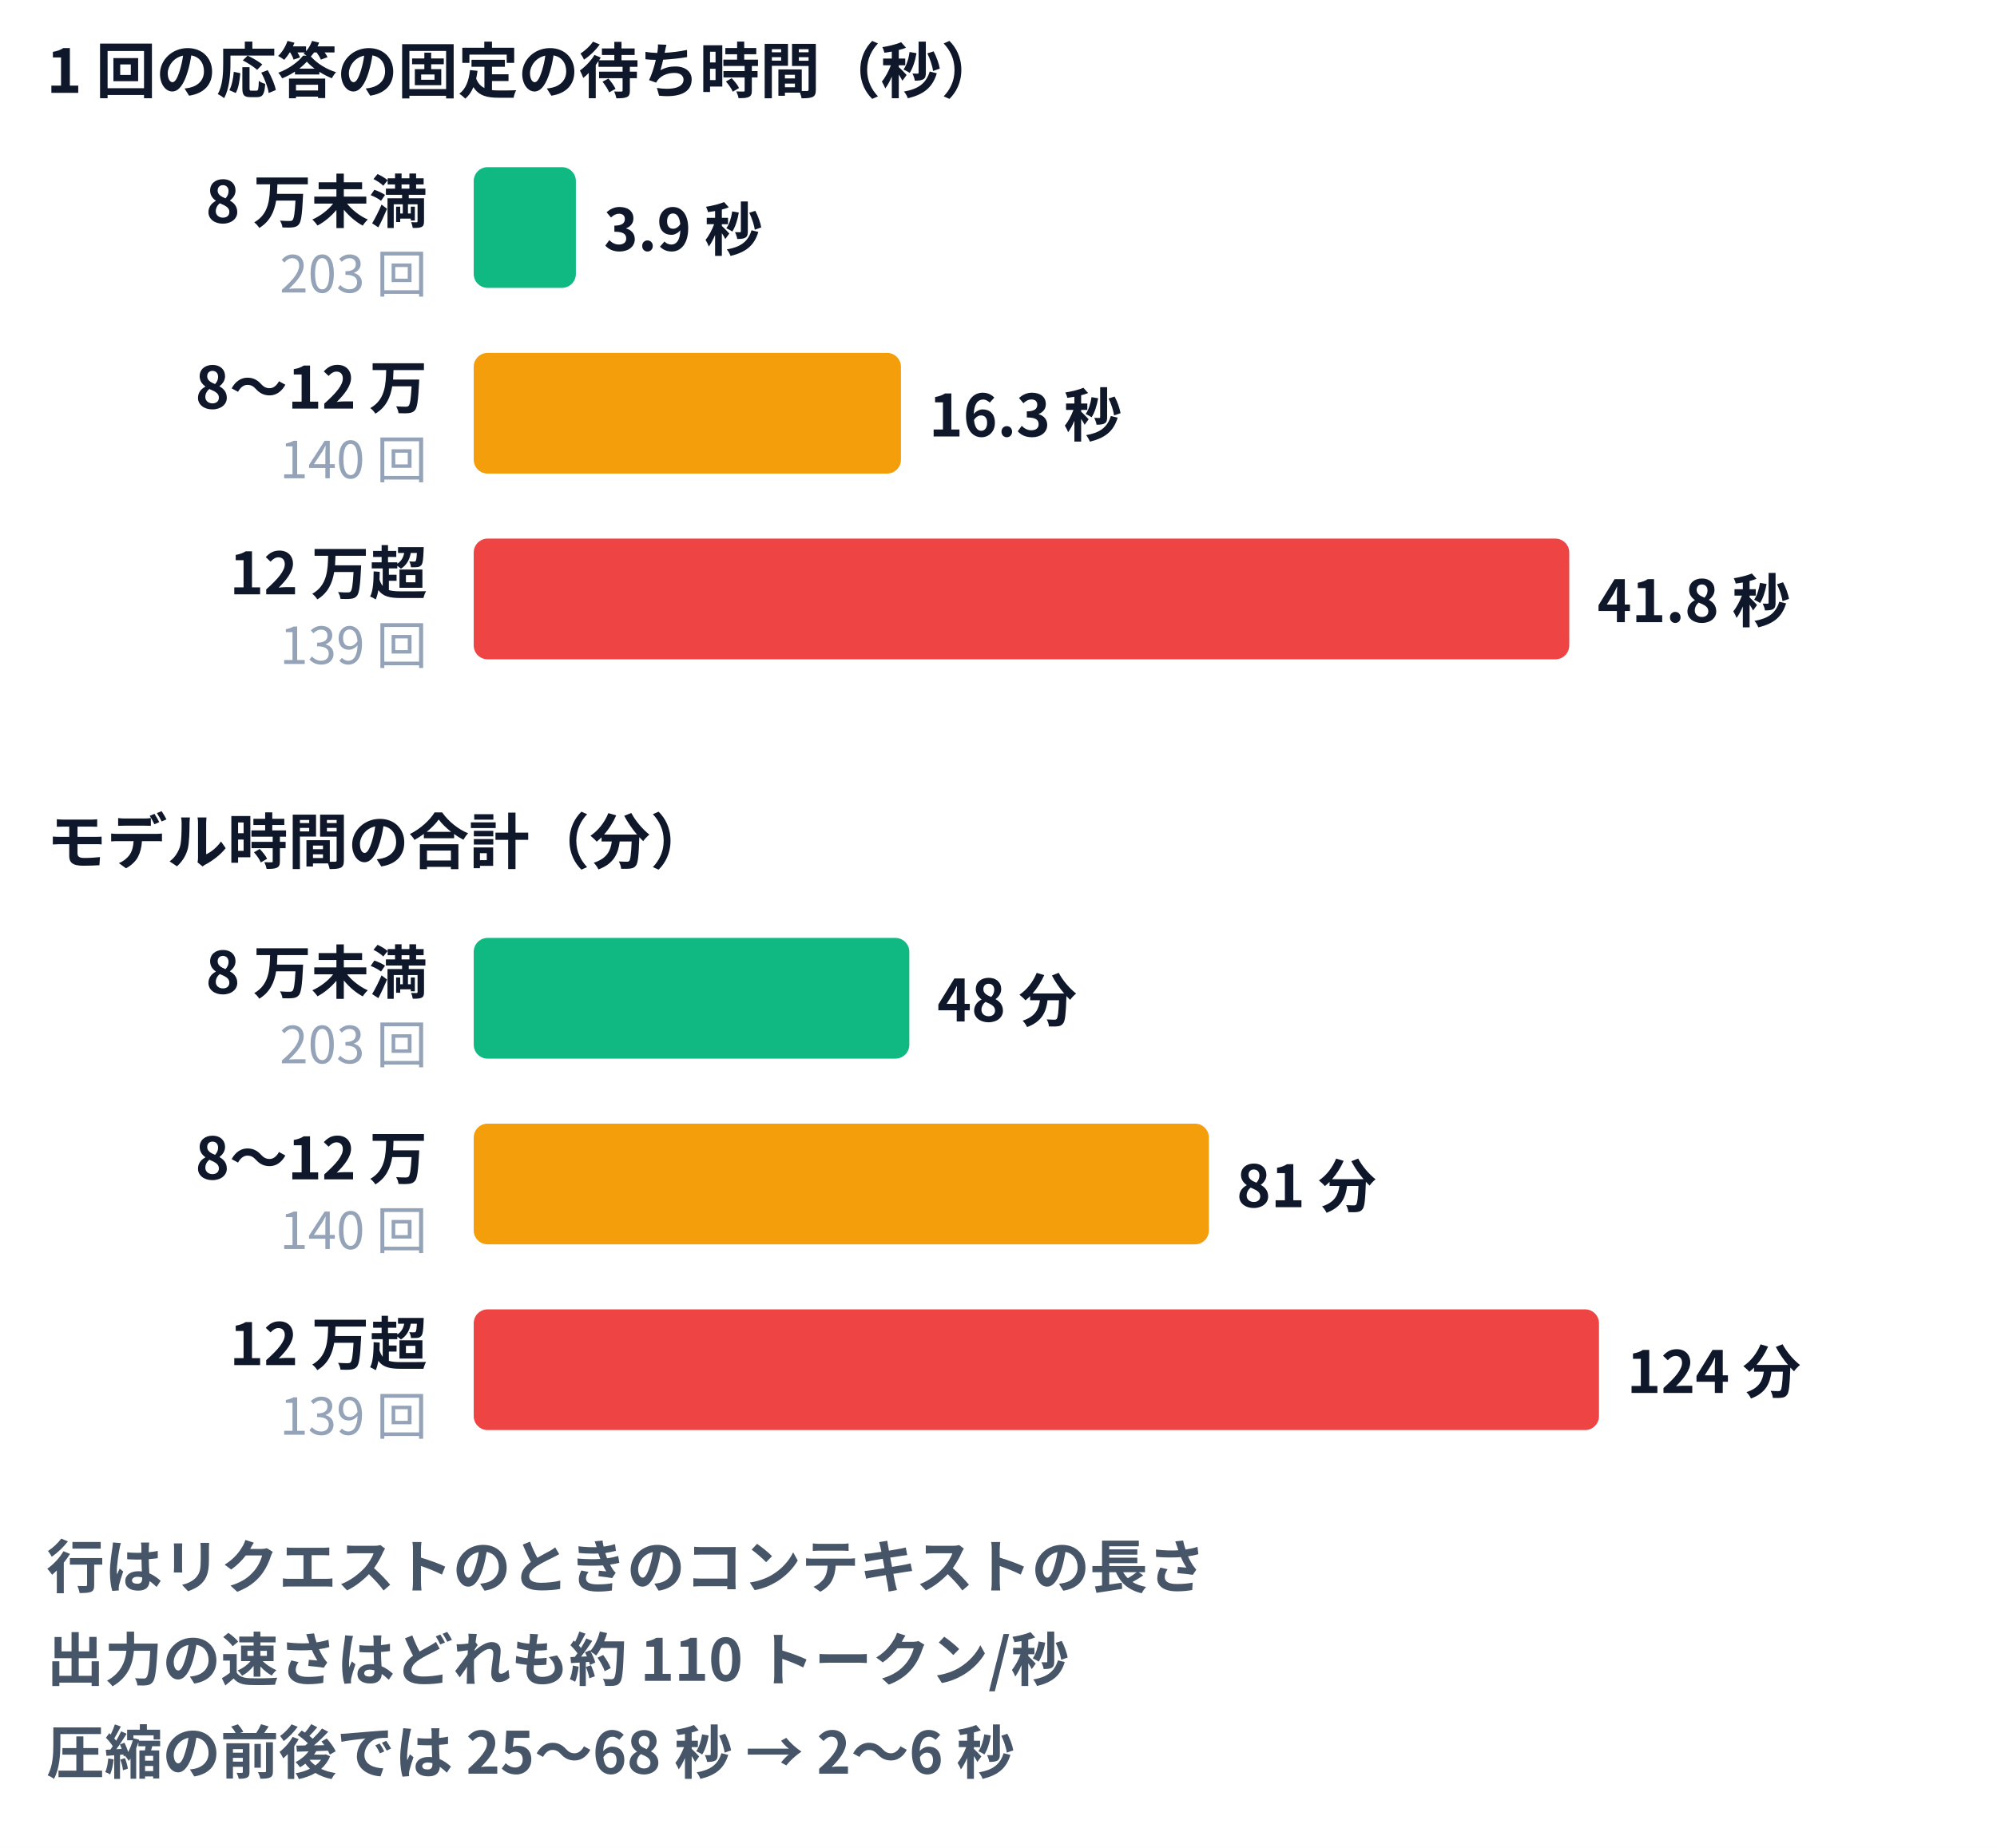
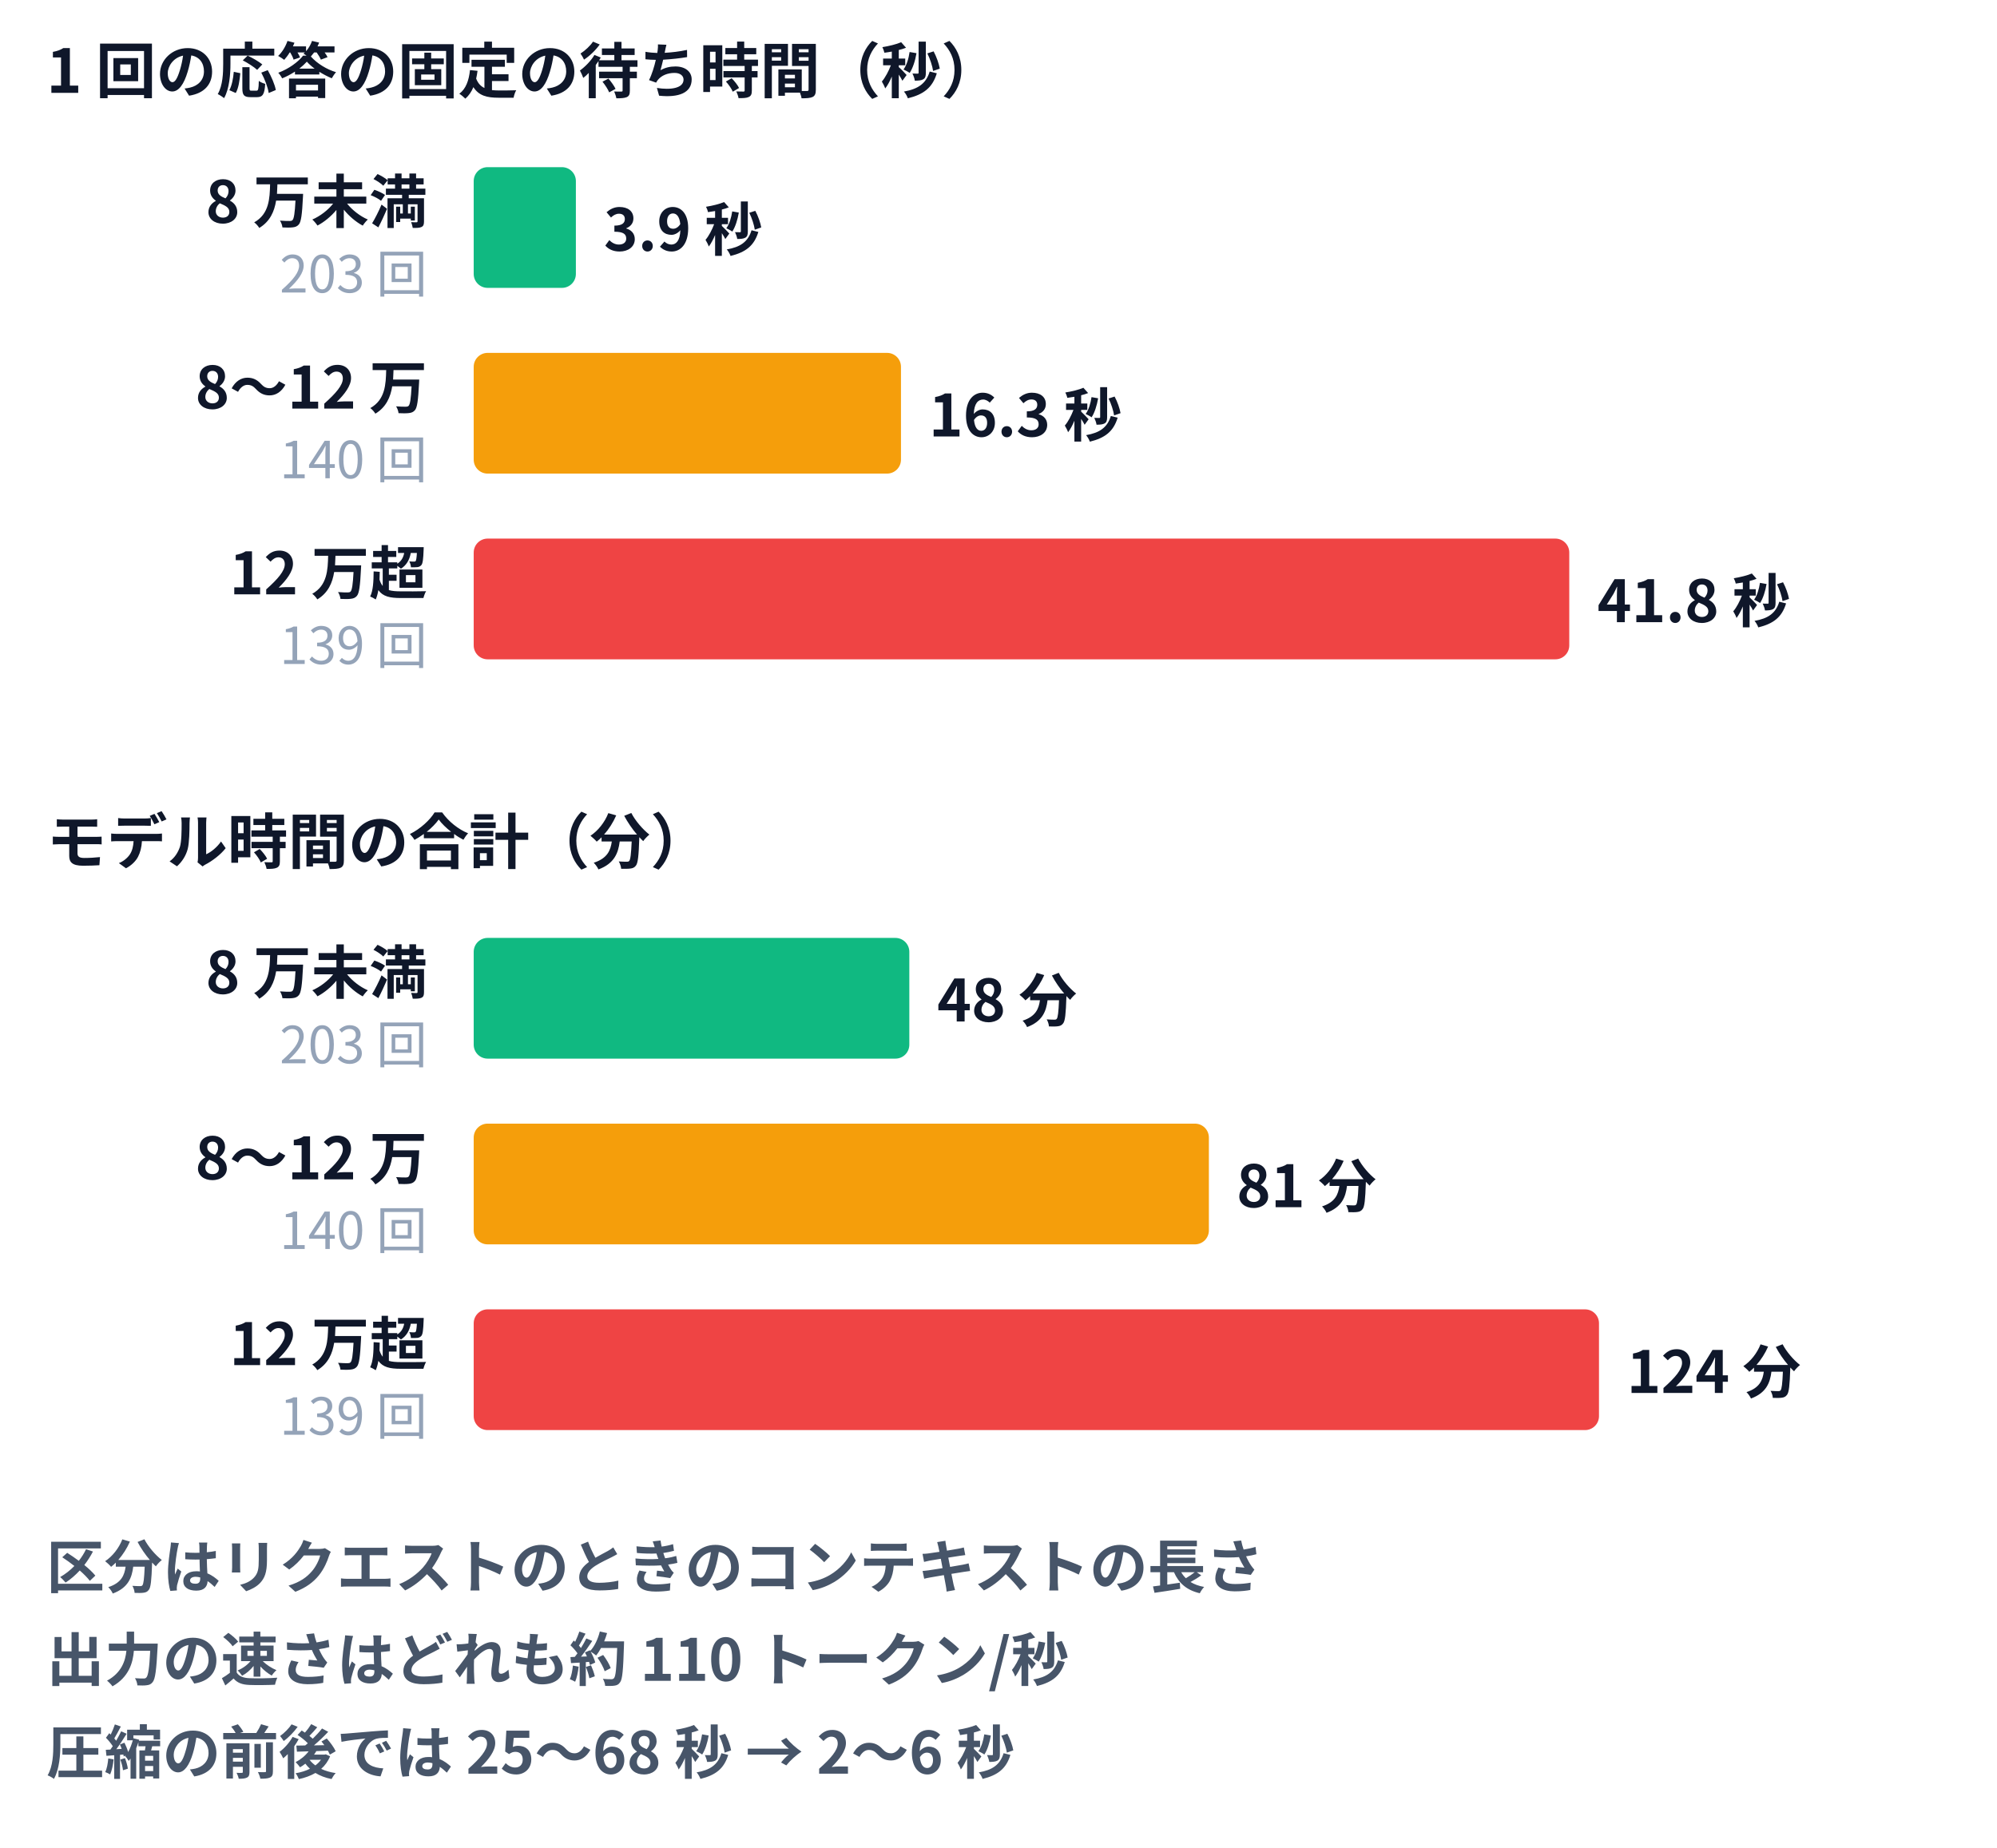
<svg xmlns="http://www.w3.org/2000/svg" viewBox="0 0 430 398" width="430" height="398" role="img" aria-labelledby="t d" lang="ja" font-family="'Noto Sans JP','Hiragino Sans','Hiragino Kaku Gothic ProN','Yu Gothic UI','Yu Gothic',Meiryo,'Noto Sans CJK JP',system-ui,-apple-system,'Segoe UI',sans-serif">
  <defs>
    <marker id="arrow-64748b" viewBox="0 0 10 10" refX="9" refY="5" markerWidth="8" markerHeight="8" orient="auto-start-reverse">
      <path d="M0 0 L10 5 L0 10 z" fill="#64748b" />
    </marker>
    <marker id="arrow-3b82f6" viewBox="0 0 10 10" refX="9" refY="5" markerWidth="8" markerHeight="8" orient="auto-start-reverse">
      <path d="M0 0 L10 5 L0 10 z" fill="#3b82f6" />
    </marker>
    <marker id="arrow-8b5cf6" viewBox="0 0 10 10" refX="9" refY="5" markerWidth="8" markerHeight="8" orient="auto-start-reverse">
      <path d="M0 0 L10 5 L0 10 z" fill="#8b5cf6" />
    </marker>
    <marker id="arrow-10b981" viewBox="0 0 10 10" refX="9" refY="5" markerWidth="8" markerHeight="8" orient="auto-start-reverse">
      <path d="M0 0 L10 5 L0 10 z" fill="#10b981" />
    </marker>
    <marker id="arrow-f59e0b" viewBox="0 0 10 10" refX="9" refY="5" markerWidth="8" markerHeight="8" orient="auto-start-reverse">
      <path d="M0 0 L10 5 L0 10 z" fill="#f59e0b" />
    </marker>
    <marker id="arrow-ef4444" viewBox="0 0 10 10" refX="9" refY="5" markerWidth="8" markerHeight="8" orient="auto-start-reverse">
      <path d="M0 0 L10 5 L0 10 z" fill="#ef4444" />
    </marker>
  </defs>
  <rect width="430" height="398" fill="#ffffff" />
  <text x="10" y="20" font-size="13" font-weight="700" fill="#0f172a" text-anchor="start">
    <tspan>1 回の応答の固定の待ち時間（秒）</tspan>
  </text>
  <text x="92" y="48" font-size="12.5" font-weight="700" fill="#0f172a" text-anchor="end">
    <tspan>8 万未満</tspan>
  </text>
  <text x="92" y="63" font-size="11" font-weight="400" fill="#94a3b8" text-anchor="end">
    <tspan>203 回</tspan>
  </text>
  <rect x="102" y="36" width="22.0" height="26" rx="3" fill="#10b981" />
  <text x="130.013" y="54" font-size="12.5" font-weight="700" fill="#0f172a" text-anchor="start">
    <tspan>3.9 秒</tspan>
  </text>
  <text x="92" y="88" font-size="12.5" font-weight="700" fill="#0f172a" text-anchor="end">
    <tspan>8〜12 万</tspan>
  </text>
  <text x="92" y="103" font-size="11" font-weight="400" fill="#94a3b8" text-anchor="end">
    <tspan>140 回</tspan>
  </text>
  <rect x="102" y="76" width="92.0" height="26" rx="3" fill="#f59e0b" />
  <text x="200.004" y="94" font-size="12.5" font-weight="700" fill="#0f172a" text-anchor="start">
    <tspan>16.3 秒</tspan>
  </text>
  <text x="92" y="128" font-size="12.5" font-weight="700" fill="#0f172a" text-anchor="end">
    <tspan>12 万超</tspan>
  </text>
  <text x="92" y="143" font-size="11" font-weight="400" fill="#94a3b8" text-anchor="end">
    <tspan>139 回</tspan>
  </text>
  <rect x="102" y="116" width="235.9" height="26" rx="3" fill="#ef4444" />
  <text x="343.938" y="134" font-size="12.5" font-weight="700" fill="#0f172a" text-anchor="start">
    <tspan>41.8 秒</tspan>
  </text>
  <text x="10" y="186" font-size="13" font-weight="700" fill="#0f172a" text-anchor="start">
    <tspan>モデル時間の合計（分）</tspan>
  </text>
  <text x="92" y="214" font-size="12.5" font-weight="700" fill="#0f172a" text-anchor="end">
    <tspan>8 万未満</tspan>
  </text>
  <text x="92" y="229" font-size="11" font-weight="400" fill="#94a3b8" text-anchor="end">
    <tspan>203 回</tspan>
  </text>
  <rect x="102" y="202" width="93.8" height="26" rx="3" fill="#10b981" />
  <text x="201.785" y="220" font-size="12.5" font-weight="700" fill="#0f172a" text-anchor="start">
    <tspan>48 分</tspan>
  </text>
  <text x="92" y="254" font-size="12.5" font-weight="700" fill="#0f172a" text-anchor="end">
    <tspan>8〜12 万</tspan>
  </text>
  <text x="92" y="269" font-size="11" font-weight="400" fill="#94a3b8" text-anchor="end">
    <tspan>140 回</tspan>
  </text>
  <rect x="102" y="242" width="158.3" height="26" rx="3" fill="#f59e0b" />
  <text x="266.262" y="260" font-size="12.5" font-weight="700" fill="#0f172a" text-anchor="start">
    <tspan>81 分</tspan>
  </text>
  <text x="92" y="294" font-size="12.5" font-weight="700" fill="#0f172a" text-anchor="end">
    <tspan>12 万超</tspan>
  </text>
  <text x="92" y="309" font-size="11" font-weight="400" fill="#94a3b8" text-anchor="end">
    <tspan>139 回</tspan>
  </text>
  <rect x="102" y="282" width="242.3" height="26" rx="3" fill="#ef4444" />
  <text x="350.277" y="300" font-size="12.5" font-weight="700" fill="#0f172a" text-anchor="start">
    <tspan>124 分</tspan>
  </text>
  <text x="10" y="342" font-size="12.5" font-weight="600" fill="#475569" text-anchor="start">
-     <tspan>行はリクエストのときのコンテキストの長さ</tspan>
+     <tspan>区分はリクエストのときのコンテキストの長さ</tspan>
  </text>
  <text x="10" y="362" font-size="12.5" font-weight="600" fill="#475569" text-anchor="start">
    <tspan>出力の速さはどれも約 110 トークン/秒</tspan>
  </text>
  <text x="10" y="382" font-size="12.5" font-weight="600" fill="#475569" text-anchor="start">
    <tspan>圧縮の前後では 25〜68 秒 → 2〜6 秒</tspan>
  </text>
</svg>
